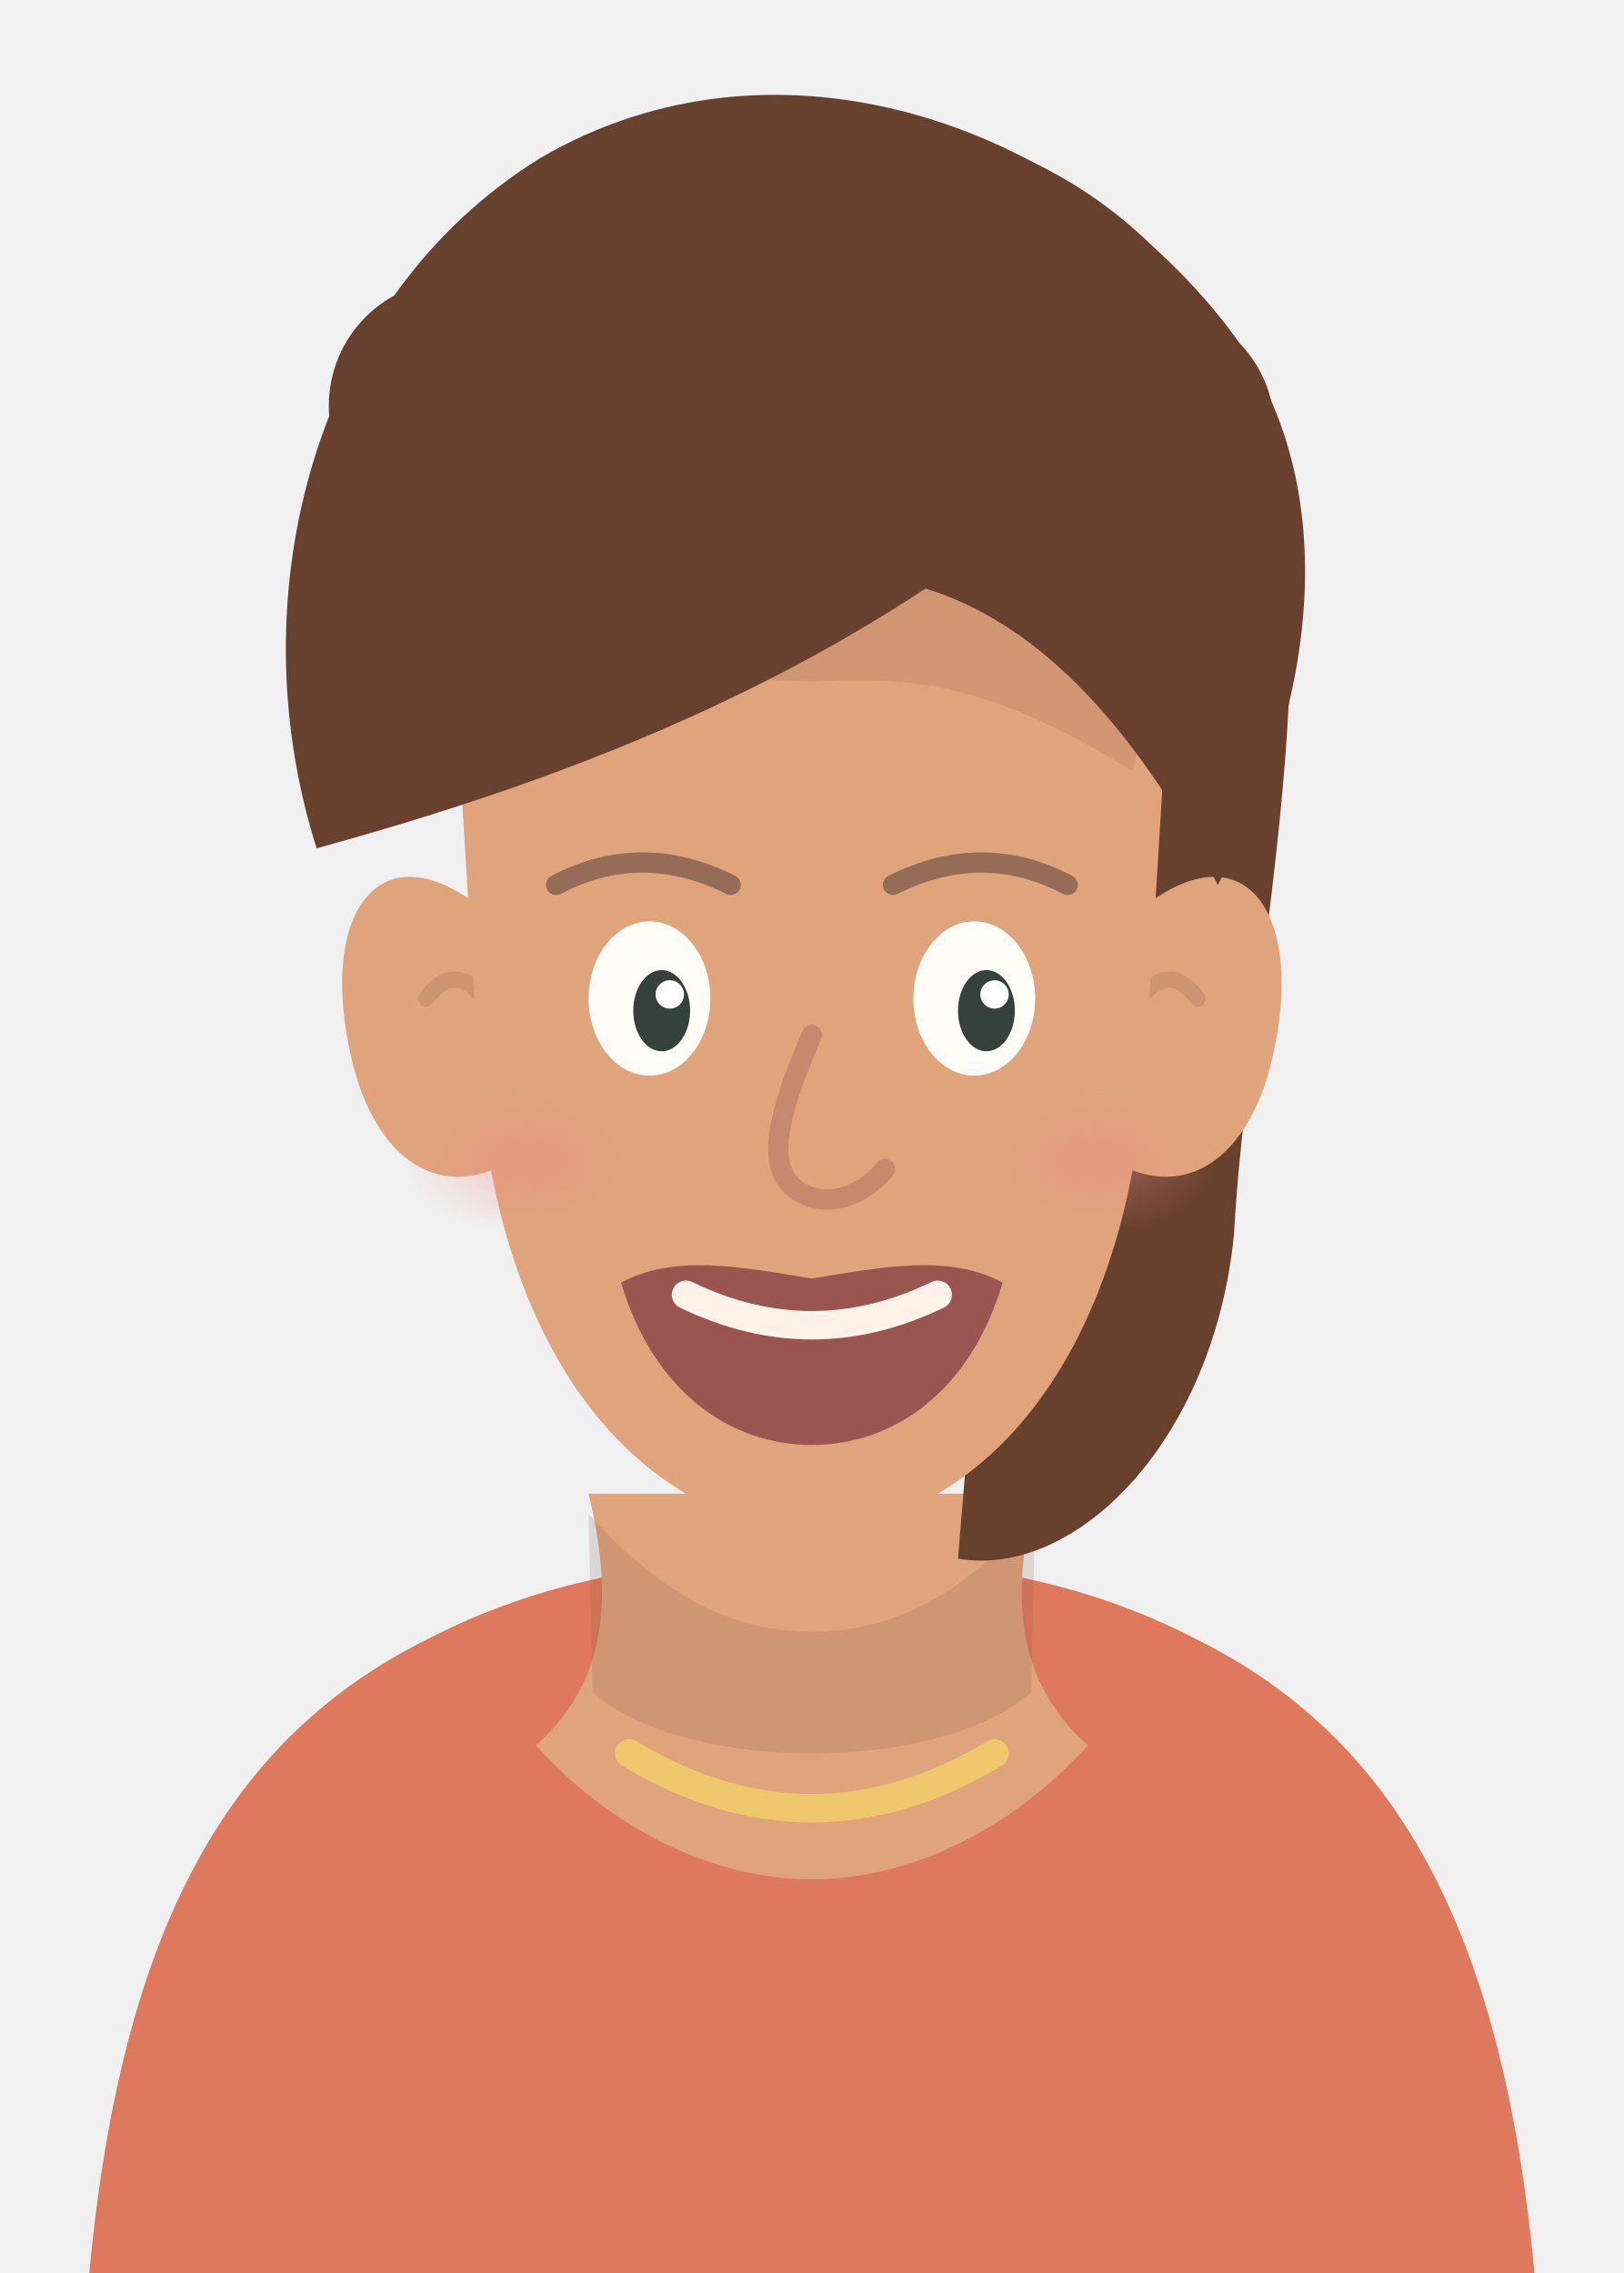
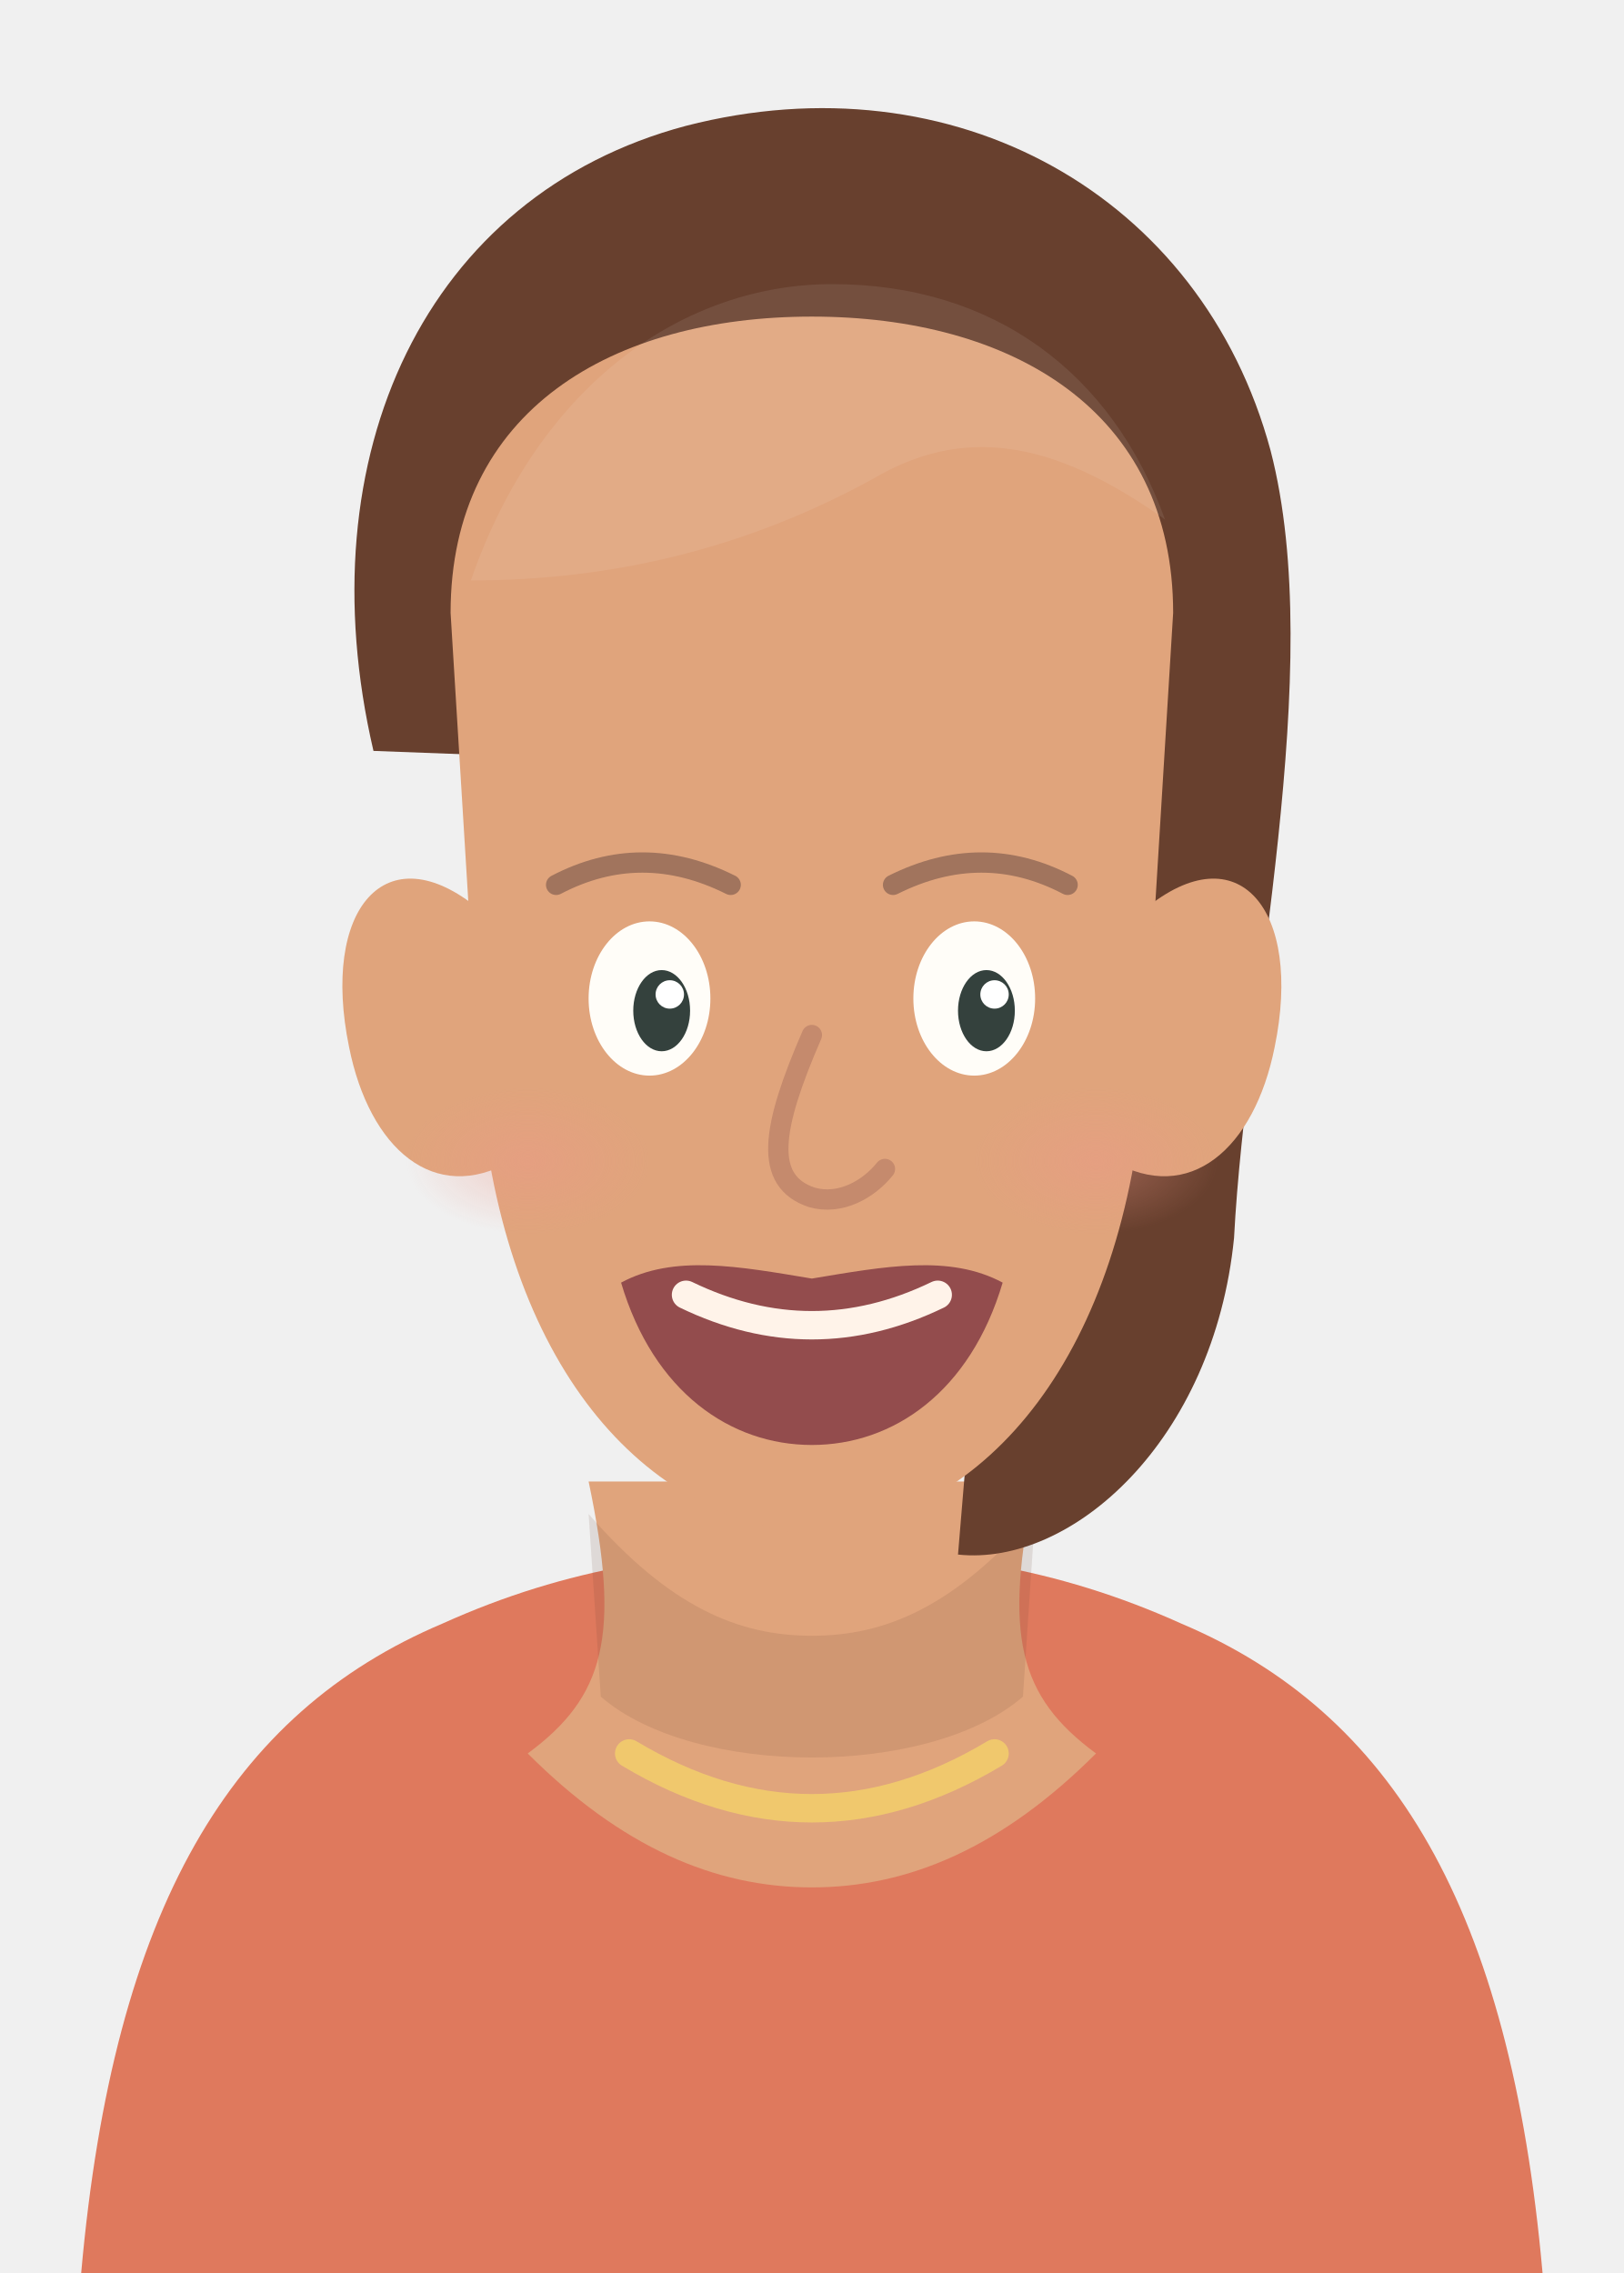
<svg xmlns="http://www.w3.org/2000/svg" viewBox="0 0 400 560" role="img" aria-labelledby="title desc">
  <defs>
-     <linearGradient id="skin" x1="0" y1="0" x2=".15" y2="1">
+     <linearGradient id="skin" x2=".1" y2="1">
      <stop stop-color="#e0a47c" />
-       <stop offset=".58" stop-color="#e0a47c" />
      <stop offset="1" stop-color="#e0a47c" />
    </linearGradient>
-     <linearGradient id="shirt" x1="0" y1="0" x2="0" y2="1">
+     <linearGradient id="hair" x2=".2" y2="1">
+       <stop stop-color="#68402e" />
+       <stop offset="1" stop-color="#68402e" />
+     </linearGradient>
+     <linearGradient id="shirt" x2="0" y2="1">
      <stop stop-color="#df795d" />
      <stop offset="1" stop-color="#df795d" />
    </linearGradient>
-     <linearGradient id="hair" x1="0" y1="0" x2=".3" y2="1">
-       <stop stop-color="#68402e" />
-       <stop offset="1" stop-color="#68402e" />
-     </linearGradient>
-     <radialGradient id="cheek">
-       <stop stop-color="#e98e83" stop-opacity=".42" />
-       <stop offset="1" stop-color="#e98e83" stop-opacity="0" />
+     <radialGradient id="blush">
+       <stop stop-color="#ed9889" stop-opacity=".4" />
+       <stop offset="1" stop-color="#ed9889" stop-opacity="0" />
    </radialGradient>
-     <filter id="softShadow" x="-30%" y="-30%" width="160%" height="170%">
-       <feGaussianBlur stdDeviation="7" />
-     </filter>
  </defs>
-   <ellipse cx="200" cy="550" rx="145" ry="13" fill="#263b38" opacity=".12" filter="url(#softShadow)" />
-   <path d="M22 560 C30 474 57 428 105 404 C132 390 161 384 200 384 C239 384 268 390 295 404 C343 428 370 474 378 560Z" fill="url(#shirt)" />
-   <path d="M145 368 C151 393 150 414 132 430 C151 451 176 463 200 463 C224 463 249 451 268 430 C250 414 249 393 255 368Z" fill="#e0a47c" />
-   <path d="M145 373 C164 394 181 402 200 402 C219 402 236 394 255 373 L254 417 C231 437 169 437 146 417Z" fill="#754c40" opacity=".16" />
-   <path d="M91 183 C75 111 105 47 171 32 C235 17 296 49 313 111 C327 163 307 247 304 304 C299 355 265 389 236 384 L252 191Z" fill="url(#hair)" />
-   <g fill="#68402e">
-     <circle cx="112" cy="100" r="31" />
-     <circle cx="151" cy="75" r="34" />
-     <circle cx="195" cy="67" r="34" />
-     <circle cx="240" cy="76" r="34" />
-     <circle cx="283" cy="106" r="31" />
-   </g>
-   <path d="M119 224 C94 204 79 224 86 258 C91 284 107 297 126 286Z" fill="#e0a47c" />
-   <path d="M281 224 C306 204 321 224 314 258 C309 284 293 297 274 286Z" fill="#e0a47c" />
-   <path d="M105 246 Q113 235 122 250 M295 246 Q287 235 278 250" fill="none" stroke="#875b49" stroke-width="4" stroke-linecap="round" opacity=".22" />
-   <path d="M111 151 C111 101 151 78 200 78 C249 78 289 101 289 151 L282 265 C277 333 244 374 200 378 C156 374 123 333 118 265Z" fill="url(#skin)" />
-   <path d="M116 169 C139 137 163 132 200 137 C237 132 261 137 284 169 L279 190 C248 171 229 166 200 168 C171 166 152 171 121 190Z" fill="#68402e" opacity=".13" />
-   <path d="M78 209 C58 146 78 73 133 39 C191 5 263 30 302 80 C333 120 323 177 300 218 C278 176 254 153 228 145 C181 176 129 195 78 209Z" fill="url(#hair)" />
-   <path d="M117 143 C133 94 169 70 205 70 C245 70 274 92 287 128 C259 108 237 105 215 118 C184 135 151 143 117 143Z" fill="#68402e" opacity=".72" />
-   <path d="M137 218 Q158 207 180 218 M220 218 Q242 207 263 218" fill="none" stroke="#684c40" stroke-width="5" stroke-linecap="round" opacity=".62" />
+   <path d="M20 560C28 470 57 422 109 400C140 386 169 382 200 382C231 382 260 386 291 400C343 422 372 470 380 560Z" fill="url(#shirt)" />
+   <path d="M145 365C153 403 149 418 130 432C153 455 176 465 200 465C224 465 247 455 270 432C251 418 247 403 255 365Z" fill="url(#skin)" />
+   <path d="M145 373C165 396 182 403 200 403C218 403 235 396 255 373L252 418C229 438 171 438 148 418Z" fill="#68402e" opacity=".13" />
+   <path d="M92 185C75 112 105 48 169 31C235 14 296 48 313 111C327 165 307 247 304 305C299 355 264 386 236 383L252 191Z" fill="url(#hair)" />
+   <path d="M118 224C95 205 79 224 86 258C91 283 107 297 126 286Z" fill="url(#skin)" />
+   <path d="M282 224C305 205 321 224 314 258C309 283 293 297 274 286Z" fill="url(#skin)" />
+   <path d="M111 151C111 101 151 78 200 78C249 78 289 101 289 151L282 265C277 333 244 374 200 378C156 374 123 333 118 265Z" fill="url(#skin)" />
+   <path d="undefined" fill="url(#hair)" />
+   <path d="M116 143C133 94 169 70 205 70C245 70 274 92 287 128C259 108 237 105 215 118C184 135 151 143 116 143Z" fill="#fff" opacity=".08" />
+   <path d="M137 218Q158 207 180 218M220 218Q242 207 263 218" fill="none" stroke="#765448" stroke-width="5" stroke-linecap="round" opacity=".6" />
  <ellipse cx="160" cy="246" rx="15" ry="19" fill="#fffdf8" />
  <ellipse cx="240" cy="246" rx="15" ry="19" fill="#fffdf8" />
  <ellipse cx="163" cy="249" rx="7" ry="10" fill="#34413d" />
  <ellipse cx="243" cy="249" rx="7" ry="10" fill="#34413d" />
  <circle cx="165" cy="245" r="3.5" fill="#fff" />
  <circle cx="245" cy="245" r="3.5" fill="#fff" />
-   <path d="M200 255 C190 278 188 291 200 295 C207 297 214 293 218 288" fill="none" stroke="#a96f5d" stroke-width="5" stroke-linecap="round" opacity=".5" />
-   <path d="M153 316 C166 309 182 312 200 315 C218 312 234 309 247 316 C239 343 220 356 200 356 C180 356 161 343 153 316Z" fill="#934c4d" opacity=".9" />
-   <path d="M169 319 Q200 334 231 319" fill="none" stroke="#fff3e9" stroke-width="7" stroke-linecap="round" />
-   <ellipse cx="130" cy="286" rx="30" ry="18" fill="url(#cheek)" />
-   <ellipse cx="270" cy="286" rx="30" ry="18" fill="url(#cheek)" />
-   <path d="M155 432 Q200 459 245 432" fill="none" stroke="#f3cf6b" stroke-width="7" stroke-linecap="round" opacity=".82" />
+   <path d="M200 255C190 278 188 291 200 295C207 297 214 293 218 288" fill="none" stroke="#a96f5d" stroke-width="5" stroke-linecap="round" opacity=".5" />
+   <path d="M153 316C166 309 182 312 200 315C218 312 234 309 247 316C239 343 220 356 200 356C180 356 161 343 153 316Z" fill="#934c4d" />
+   <path d="M169 319Q200 334 231 319" fill="none" stroke="#fff3e9" stroke-width="7" stroke-linecap="round" />
+   <ellipse cx="130" cy="286" rx="30" ry="18" fill="url(#blush)" />
+   <ellipse cx="270" cy="286" rx="30" ry="18" fill="url(#blush)" />
+   <path d="M155 432Q200 459 245 432" fill="none" stroke="#f3cf6b" stroke-width="7" stroke-linecap="round" opacity=".85" />
</svg>
